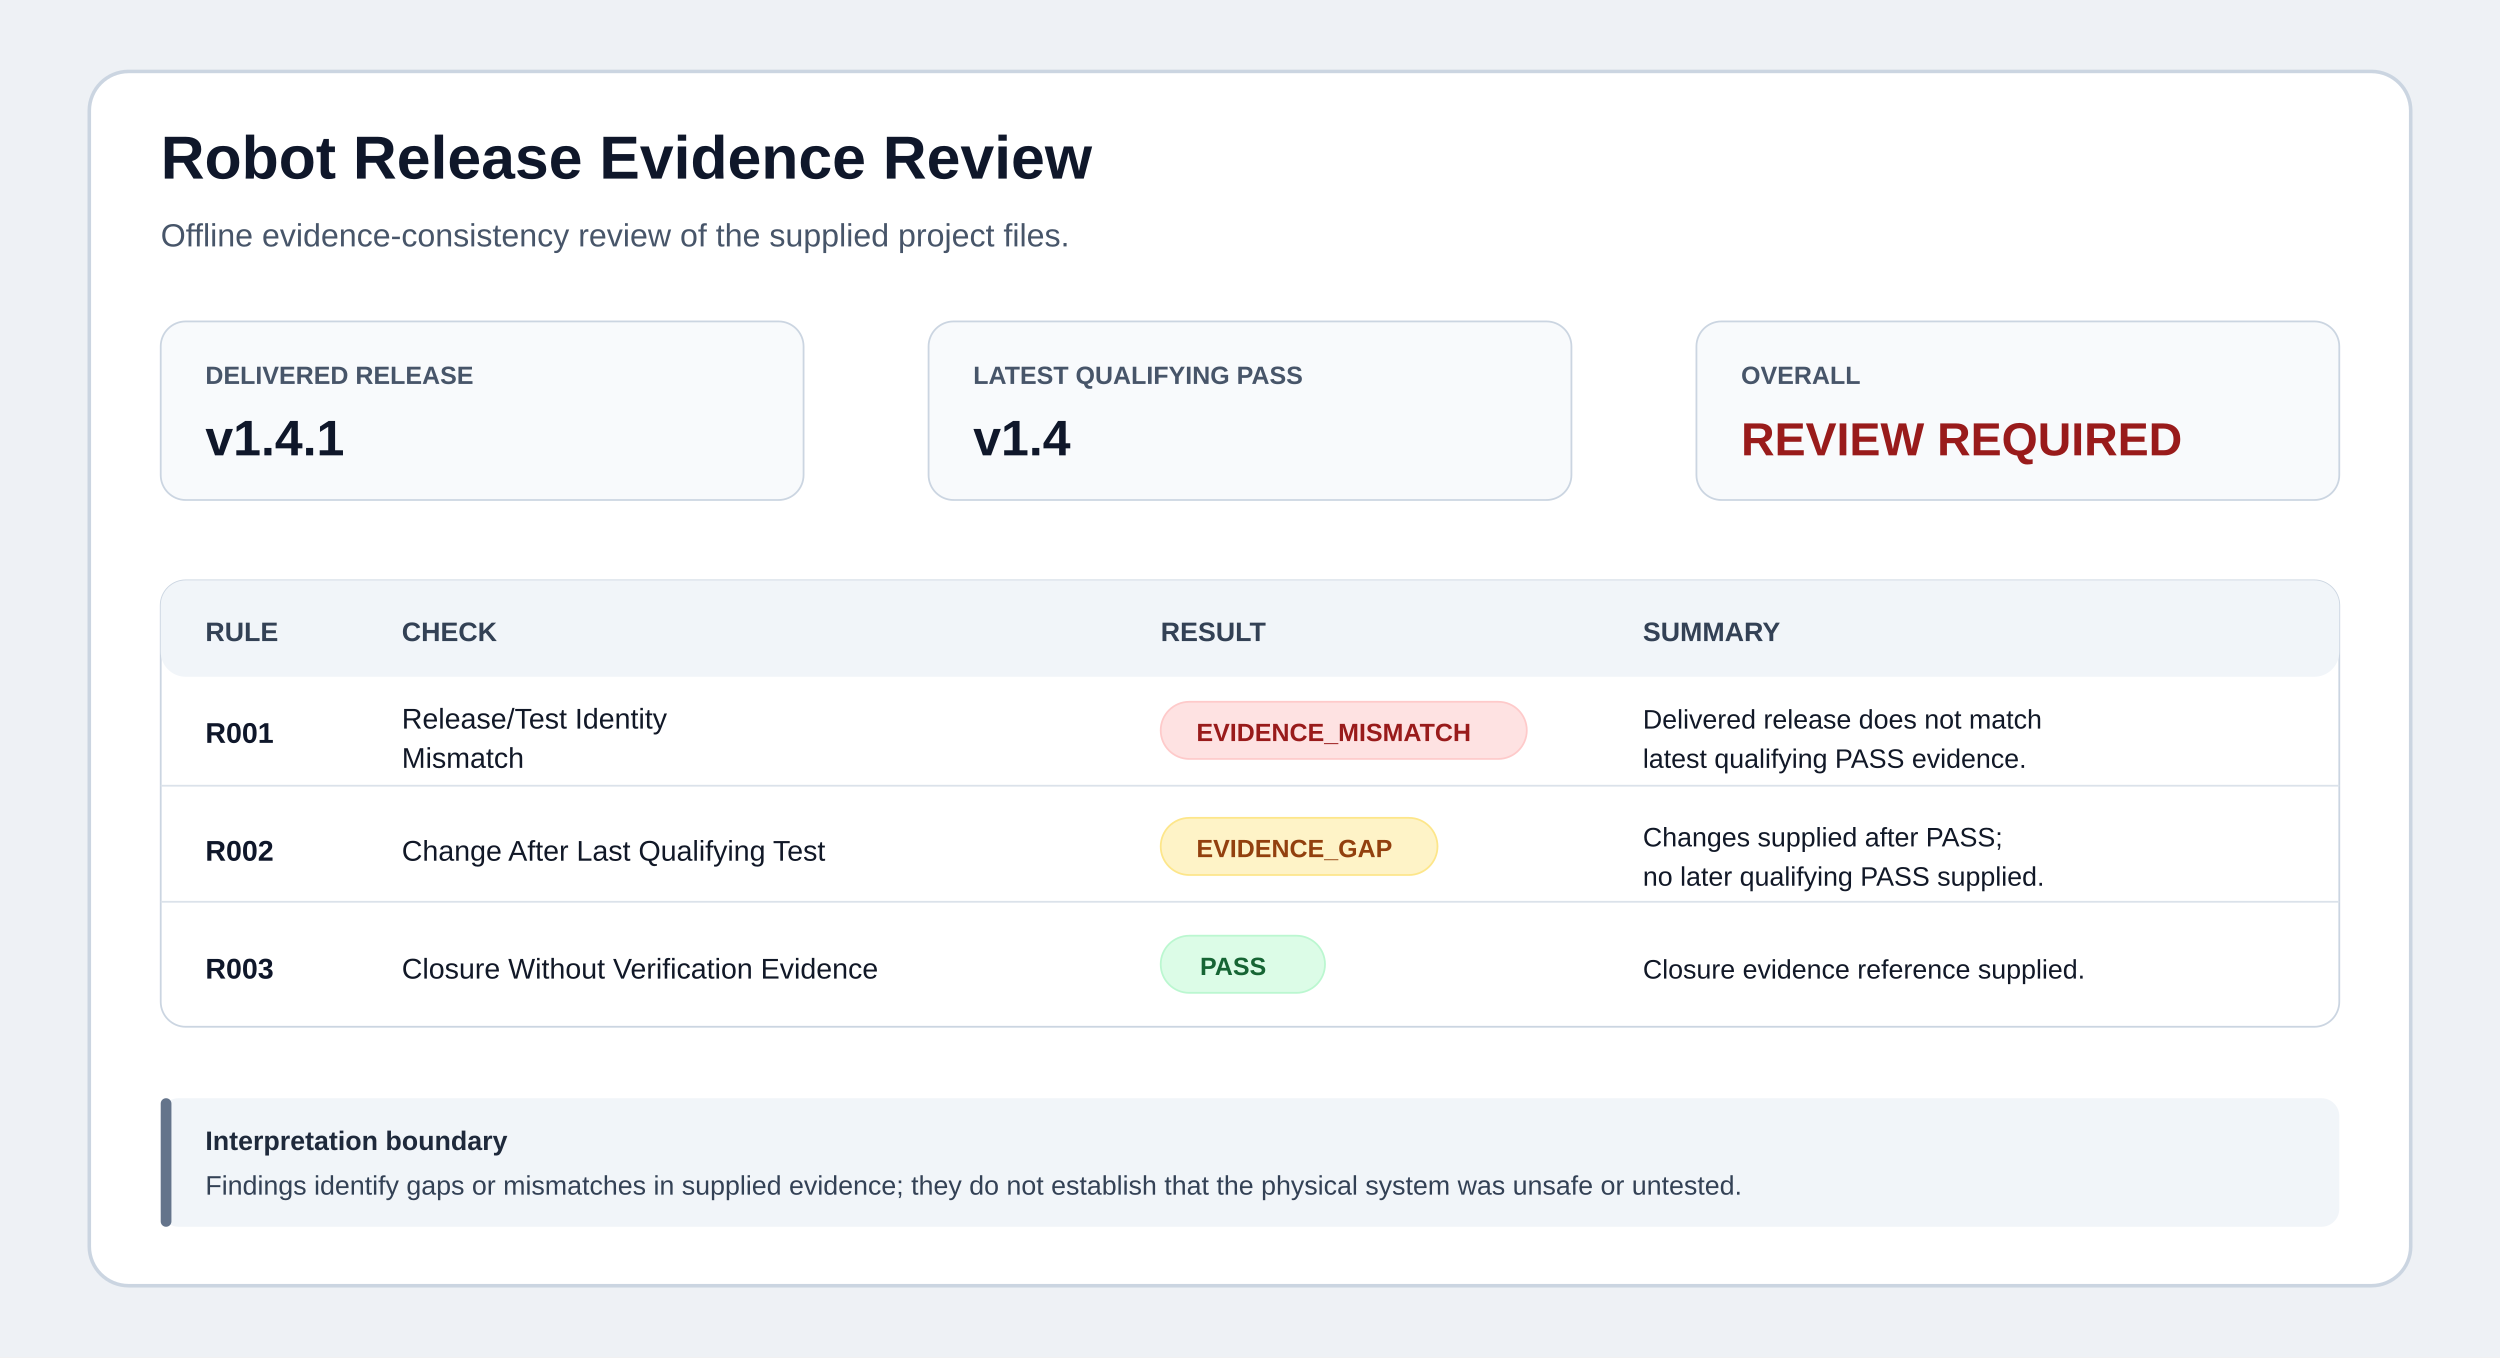
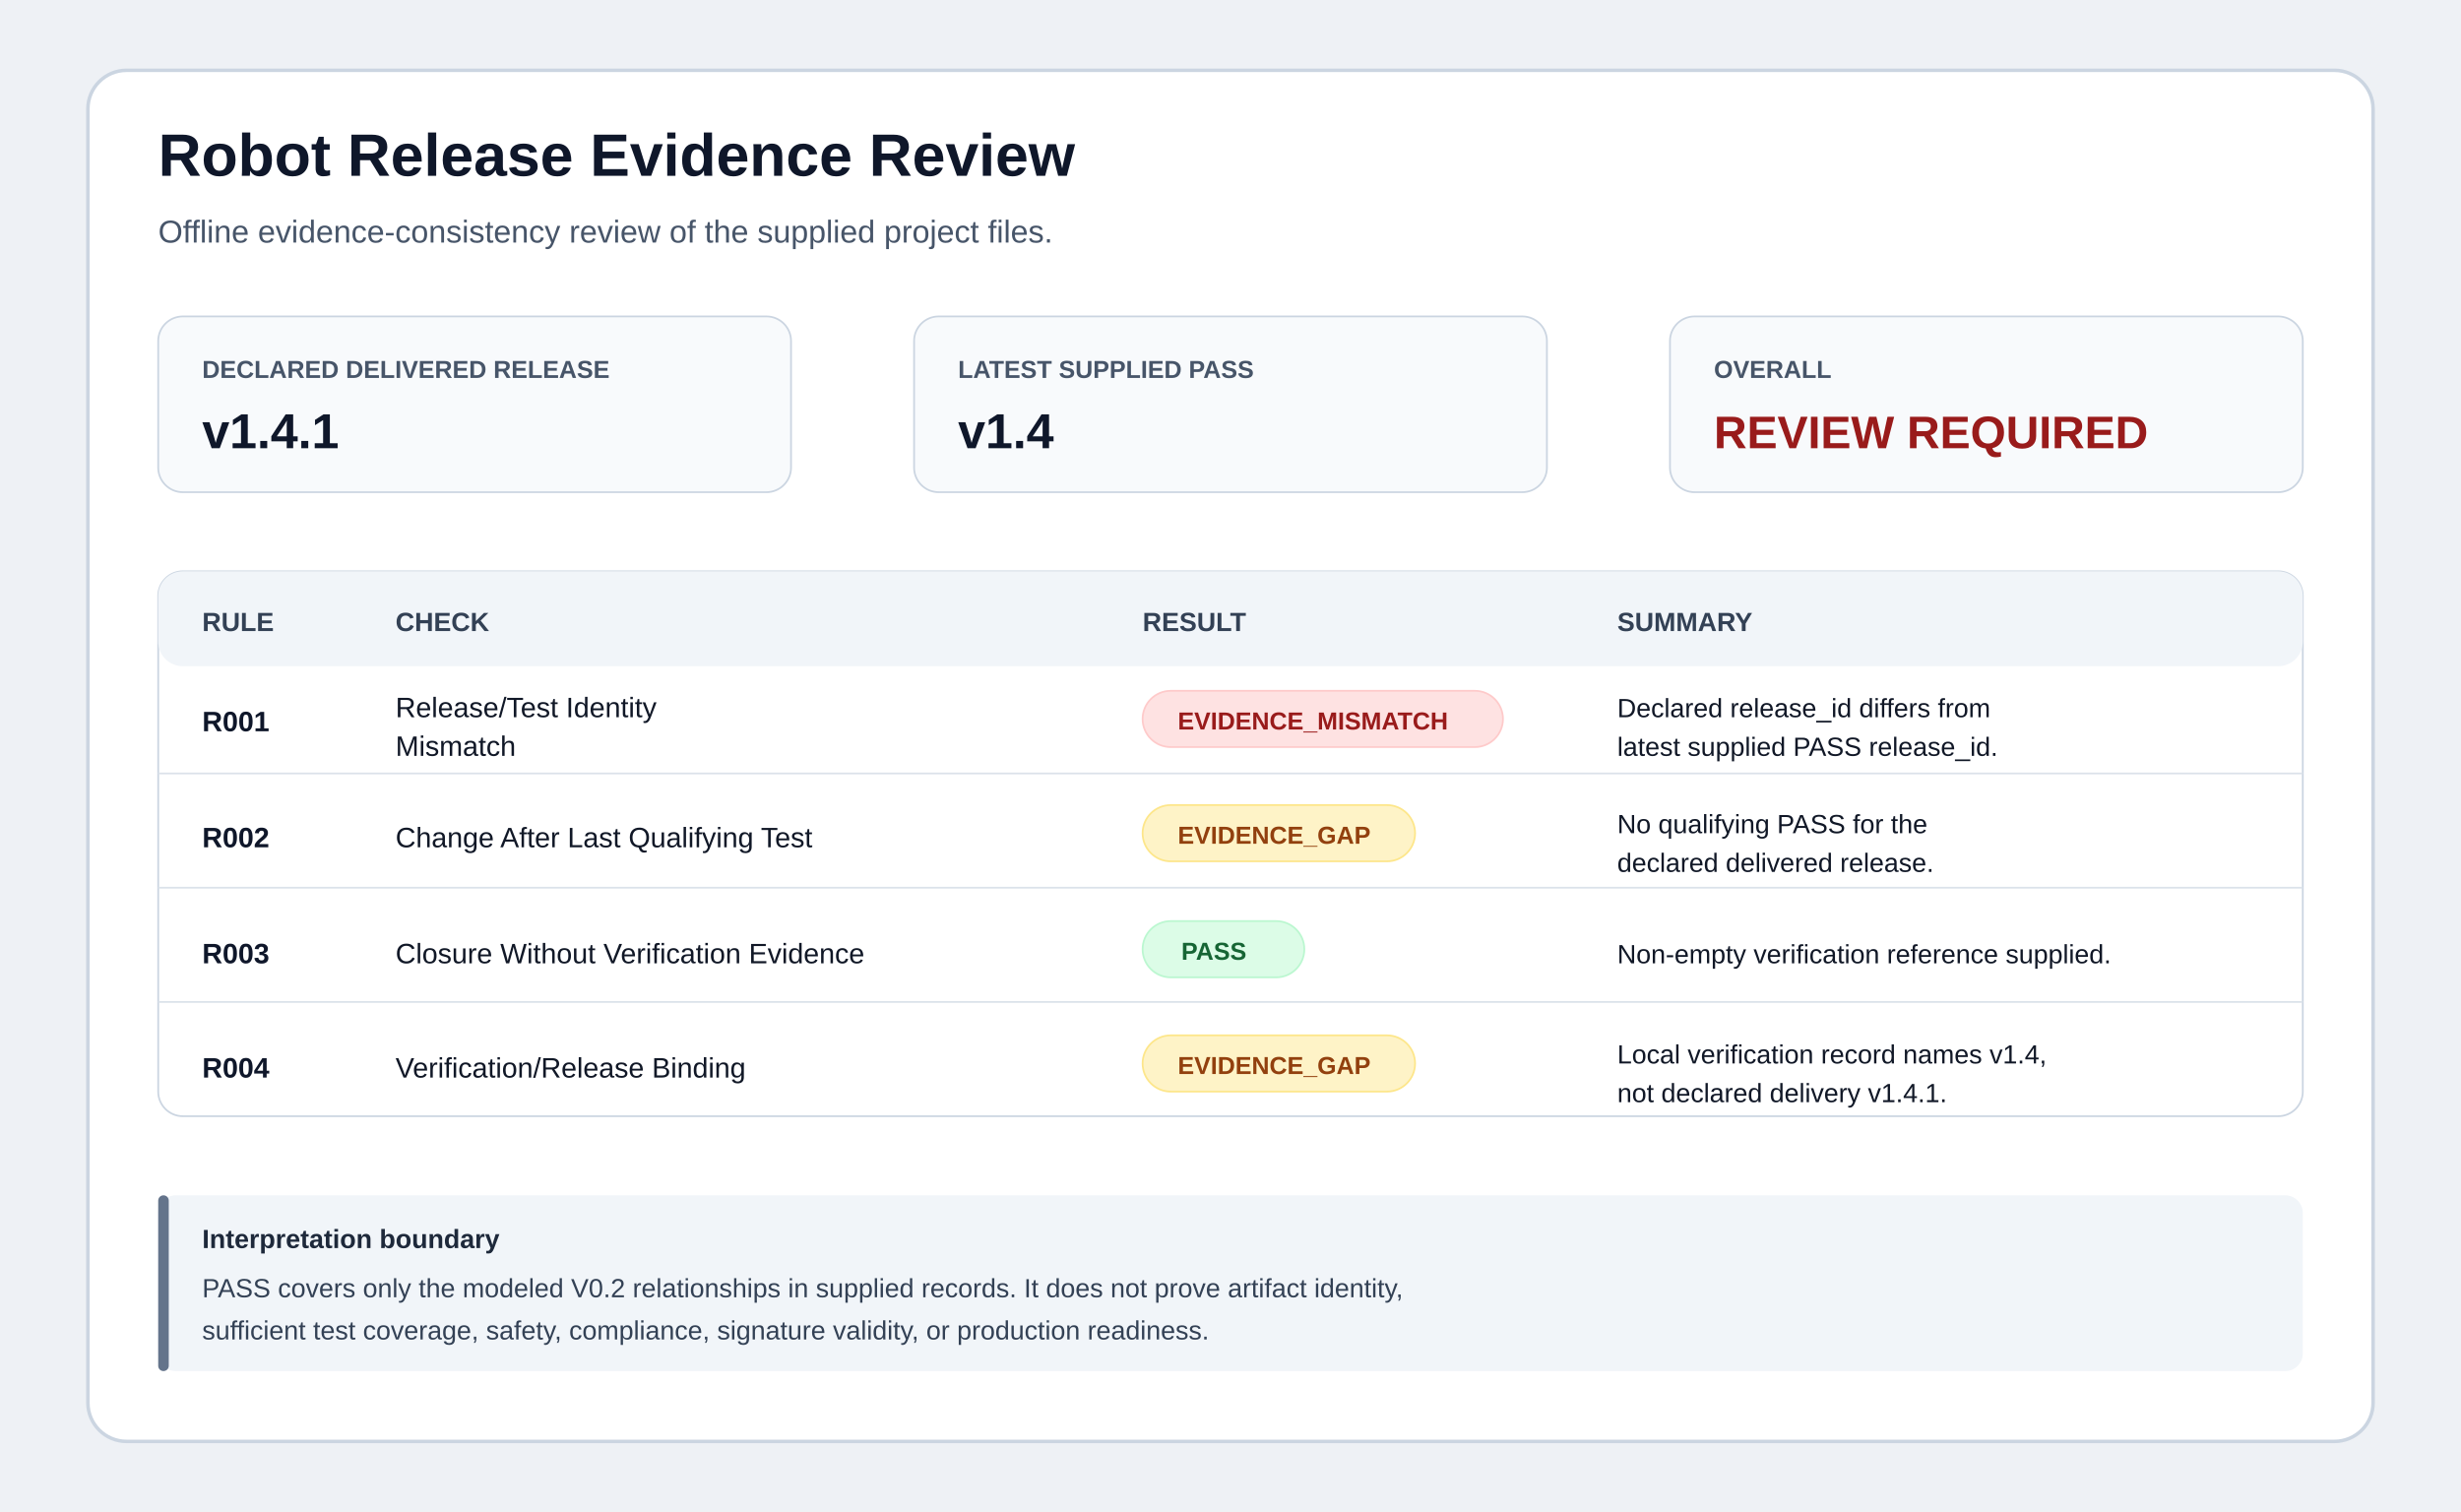
- <svg xmlns="http://www.w3.org/2000/svg" width="1400" height="760" viewBox="0 0 1400 760" role="img" aria-labelledby="title desc">
-   <rect width="1400" height="760" fill="#eef1f5" />
-   <rect x="50" y="40" width="1300" height="680" rx="22" fill="#ffffff" stroke="#cbd5e1" stroke-width="2" />
+ <svg xmlns="http://www.w3.org/2000/svg" width="1400" height="860" viewBox="0 0 1400 860" role="img" aria-labelledby="title desc">
+   <rect width="1400" height="860" fill="#eef1f5" />
+   <rect x="50" y="40" width="1300" height="780" rx="22" fill="#ffffff" stroke="#cbd5e1" stroke-width="2" />
  <text x="90" y="100" font-family="Arial, Helvetica, sans-serif" font-size="34" font-weight="700" fill="#0f172a">Robot Release Evidence Review</text>
  <text x="90" y="138" font-family="Arial, Helvetica, sans-serif" font-size="18" fill="#475569">Offline evidence-consistency review of the supplied project files.</text>
  <g font-family="Arial, Helvetica, sans-serif">
    <rect x="90" y="180" width="360" height="100" rx="14" fill="#f8fafc" stroke="#cbd5e1" />
-     <text x="115" y="215" font-size="14" font-weight="700" fill="#475569">DELIVERED RELEASE</text>
+     <text x="115" y="215" font-size="14" font-weight="700" fill="#475569">DECLARED DELIVERED RELEASE</text>
    <text x="115" y="255" font-size="28" font-weight="700" fill="#0f172a">v1.4.1</text>
    <rect x="520" y="180" width="360" height="100" rx="14" fill="#f8fafc" stroke="#cbd5e1" />
-     <text x="545" y="215" font-size="14" font-weight="700" fill="#475569">LATEST QUALIFYING PASS</text>
+     <text x="545" y="215" font-size="14" font-weight="700" fill="#475569">LATEST SUPPLIED PASS</text>
    <text x="545" y="255" font-size="28" font-weight="700" fill="#0f172a">v1.4</text>
    <rect x="950" y="180" width="360" height="100" rx="14" fill="#f8fafc" stroke="#cbd5e1" />
    <text x="975" y="215" font-size="14" font-weight="700" fill="#475569">OVERALL</text>
    <text x="975" y="255" font-size="26" font-weight="800" fill="#991b1b">REVIEW REQUIRED</text>
-     <rect x="90" y="325" width="1220" height="250" rx="14" fill="#ffffff" stroke="#cbd5e1" />
+     <rect x="90" y="325" width="1220" height="310" rx="14" fill="#ffffff" stroke="#cbd5e1" />
    <rect x="90" y="325" width="1220" height="54" rx="14" fill="#f1f5f9" />
    <text x="115" y="359" font-size="15" font-weight="700" fill="#334155">RULE</text>
    <text x="225" y="359" font-size="15" font-weight="700" fill="#334155">CHECK</text>
    <text x="650" y="359" font-size="15" font-weight="700" fill="#334155">RESULT</text>
    <text x="920" y="359" font-size="15" font-weight="700" fill="#334155">SUMMARY</text>
    <line x1="90" y1="440" x2="1310" y2="440" stroke="#dbe2ea" />
    <line x1="90" y1="505" x2="1310" y2="505" stroke="#dbe2ea" />
+     <line x1="90" y1="570" x2="1310" y2="570" stroke="#dbe2ea" />
    <text x="115" y="416" font-size="16" font-weight="700" fill="#0f172a">R001</text>
    <text x="225" y="408" font-size="16" fill="#111827">Release/Test Identity</text>
    <text x="225" y="430" font-size="16" fill="#111827">Mismatch</text>
    <rect x="650" y="393" width="205" height="32" rx="16" fill="#fee2e2" stroke="#fecaca" />
    <text x="670" y="415" font-size="14" font-weight="800" fill="#991b1b">EVIDENCE_MISMATCH</text>
-     <text x="920" y="408" font-size="15" fill="#111827">Delivered release does not match</text>
-     <text x="920" y="430" font-size="15" fill="#111827">latest qualifying PASS evidence.</text>
+     <text x="920" y="408" font-size="15" fill="#111827">Declared release_id differs from</text>
+     <text x="920" y="430" font-size="15" fill="#111827">latest supplied PASS release_id.</text>
    <text x="115" y="482" font-size="16" font-weight="700" fill="#0f172a">R002</text>
    <text x="225" y="482" font-size="16" fill="#111827">Change After Last Qualifying Test</text>
    <rect x="650" y="458" width="155" height="32" rx="16" fill="#fef3c7" stroke="#fde68a" />
    <text x="670" y="480" font-size="14" font-weight="800" fill="#92400e">EVIDENCE_GAP</text>
-     <text x="920" y="474" font-size="15" fill="#111827">Changes supplied after PASS;</text>
-     <text x="920" y="496" font-size="15" fill="#111827">no later qualifying PASS supplied.</text>
+     <text x="920" y="474" font-size="15" fill="#111827">No qualifying PASS for the</text>
+     <text x="920" y="496" font-size="15" fill="#111827">declared delivered release.</text>
    <text x="115" y="548" font-size="16" font-weight="700" fill="#0f172a">R003</text>
    <text x="225" y="548" font-size="16" fill="#111827">Closure Without Verification Evidence</text>
    <rect x="650" y="524" width="92" height="32" rx="16" fill="#dcfce7" stroke="#bbf7d0" />
    <text x="672" y="546" font-size="14" font-weight="800" fill="#166534">PASS</text>
-     <text x="920" y="548" font-size="15" fill="#111827">Closure evidence reference supplied.</text>
-     <rect x="90" y="615" width="1220" height="72" rx="10" fill="#f1f5f9" />
-     <rect x="90" y="615" width="6" height="72" rx="3" fill="#64748b" />
-     <text x="115" y="644" font-size="15" font-weight="700" fill="#1e293b">Interpretation boundary</text>
-     <text x="115" y="669" font-size="15" fill="#334155">Findings identify gaps or mismatches in supplied evidence; they do not establish that the physical system was unsafe or untested.</text>
+     <text x="920" y="548" font-size="15" fill="#111827">Non-empty verification reference supplied.</text>
+     <text x="115" y="613" font-size="16" font-weight="700" fill="#0f172a">R004</text>
+     <text x="225" y="613" font-size="16" fill="#111827">Verification/Release Binding</text>
+     <rect x="650" y="589" width="155" height="32" rx="16" fill="#fef3c7" stroke="#fde68a" />
+     <text x="670" y="611" font-size="14" font-weight="800" fill="#92400e">EVIDENCE_GAP</text>
+     <text x="920" y="605" font-size="15" fill="#111827">Local verification record names v1.4,</text>
+     <text x="920" y="627" font-size="15" fill="#111827">not declared delivery v1.4.1.</text>
+     <rect x="90" y="680" width="1220" height="100" rx="10" fill="#f1f5f9" />
+     <rect x="90" y="680" width="6" height="100" rx="3" fill="#64748b" />
+     <text x="115" y="710" font-size="15" font-weight="700" fill="#1e293b">Interpretation boundary</text>
+     <text x="115" y="738" font-size="15" fill="#334155">PASS covers only the modeled V0.2 relationships in supplied records. It does not prove artifact identity,</text>
+     <text x="115" y="762" font-size="15" fill="#334155">sufficient test coverage, safety, compliance, signature validity, or production readiness.</text>
  </g>
</svg>
